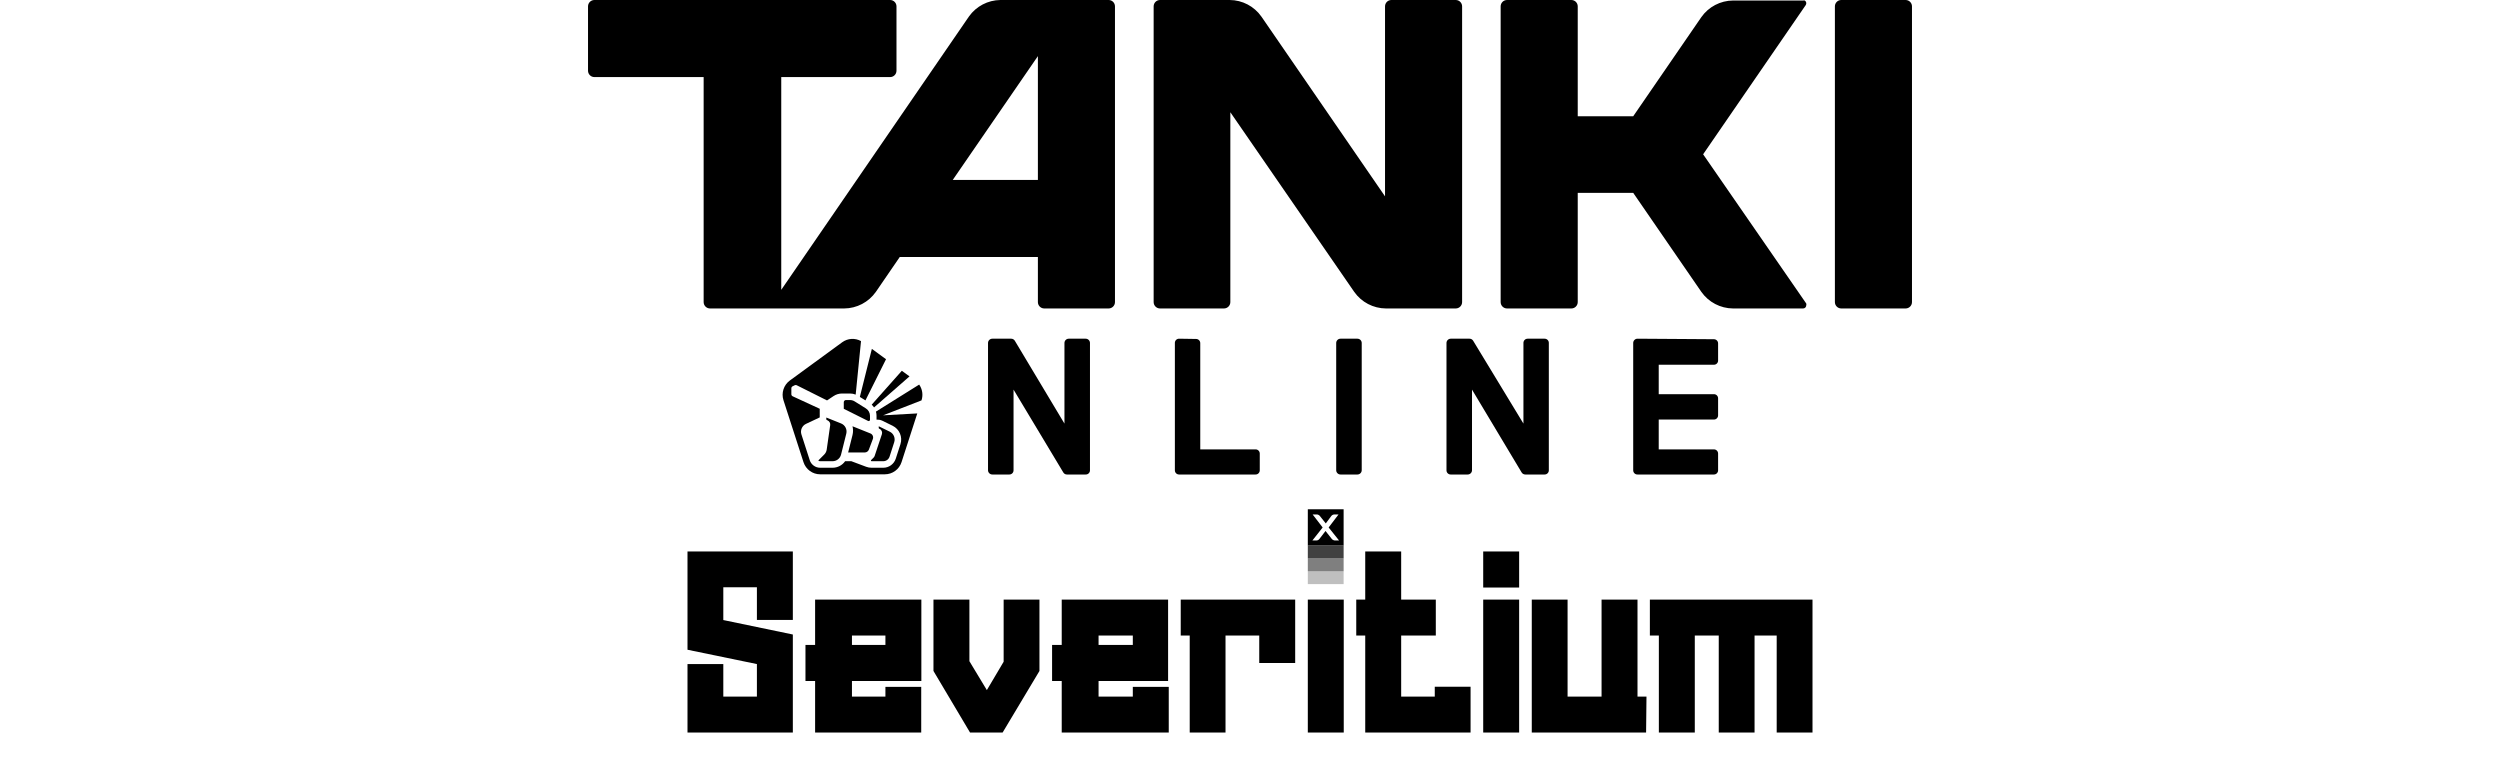
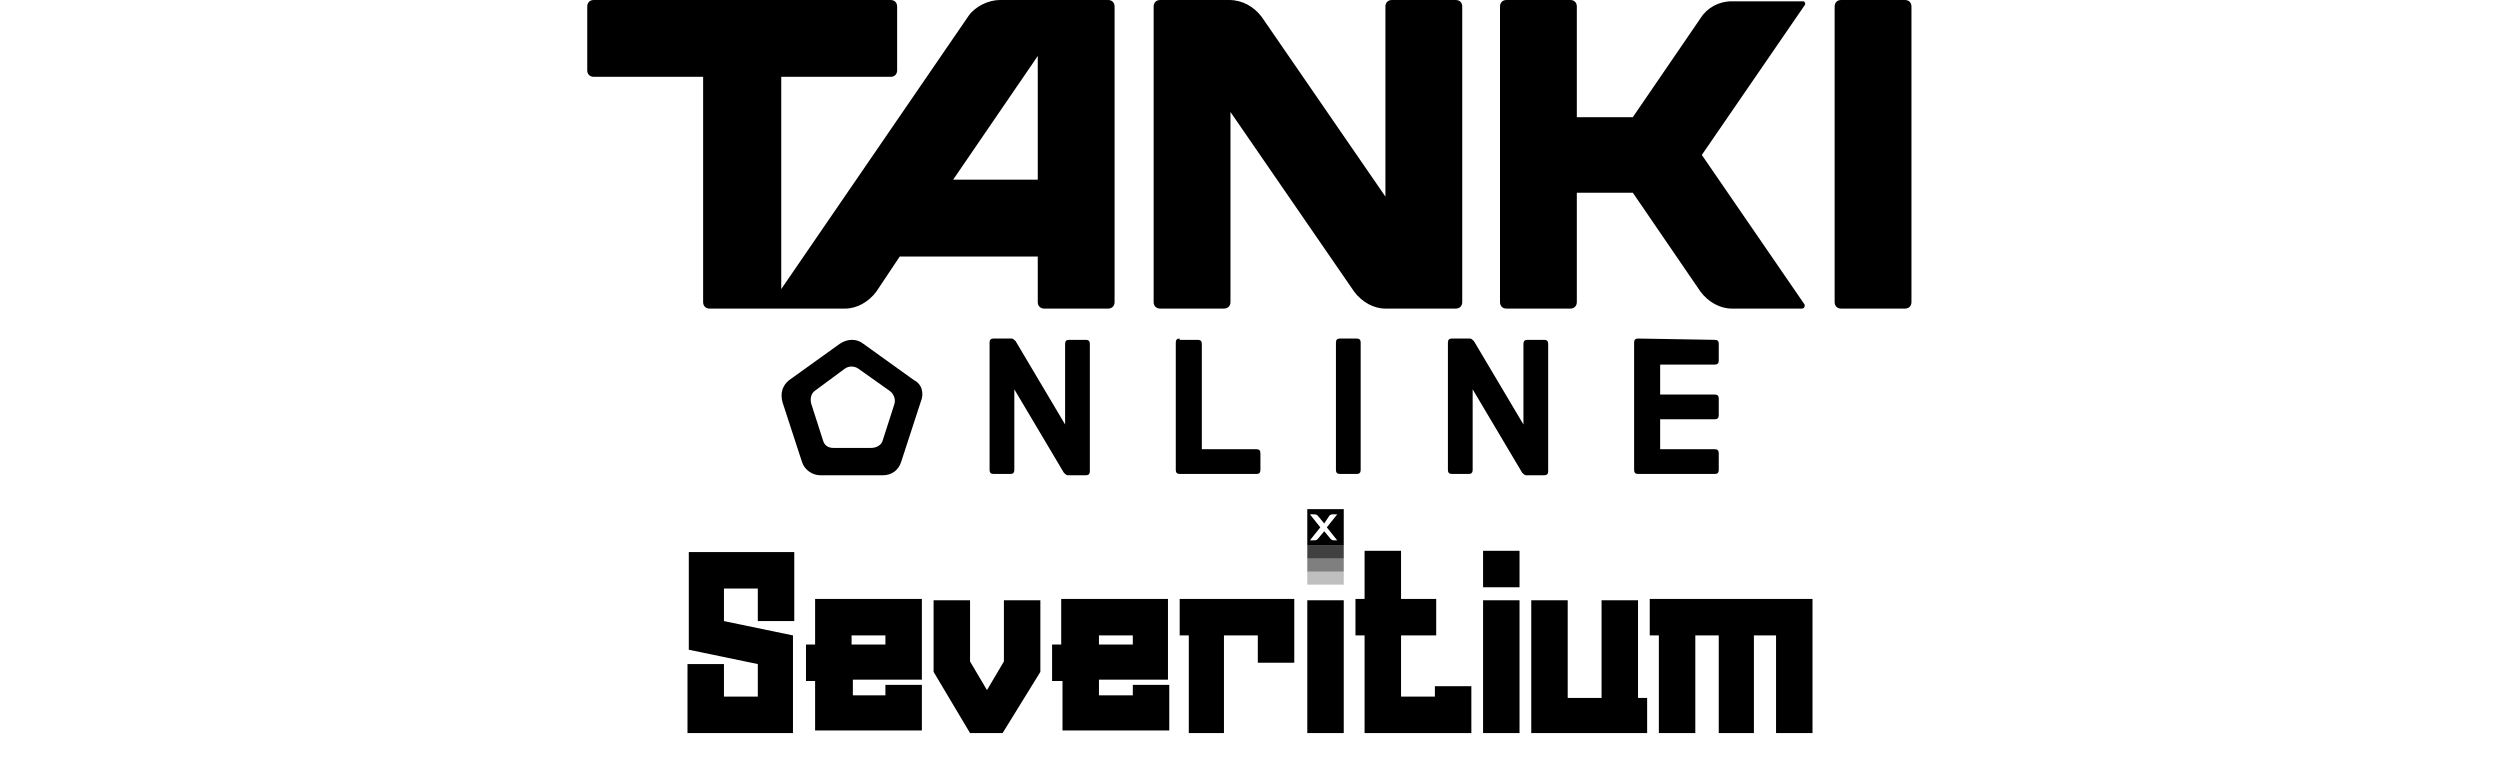
- <svg xmlns="http://www.w3.org/2000/svg" viewBox="0 0 192 60">
-   <path fill-rule="evenodd" d="M68.36 0a.49.49 0 0 1 .49.49v4.94a.49.49 0 0 1-.49.49H60v16.34l14.42-21A3 3 0 0 1 76.83 0h8.31a.49.49 0 0 1 .49.49V23.2a.49.49 0 0 1-.49.49H80.2a.49.49 0 0 1-.49-.49v-3.46H69.1l-1.83 2.67a3 3 0 0 1-2.44 1.28H54.54a.49.49 0 0 1-.5-.49V5.92h-8.39a.49.49 0 0 1-.49-.49V.49a.49.49 0 0 1 .49-.49Zm4.81 13.82 6.54-9.51v9.51Z" />
-   <path d="M89.09 0a.49.49 0 0 0-.49.49V23.2a.49.49 0 0 0 .49.49H94a.49.49 0 0 0 .49-.49V8.62L104 22.41a3 3 0 0 0 2.44 1.28h5.36a.49.49 0 0 0 .49-.49V.49a.49.49 0 0 0-.49-.49h-4.94a.49.49 0 0 0-.49.49v14.59l-9.49-13.8A3 3 0 0 0 94.44 0Zm26.65 0a.49.49 0 0 0-.49.49V23.2a.49.49 0 0 0 .49.49h4.94a.49.49 0 0 0 .49-.49v-8.39h4.26l5.23 7.6a3 3 0 0 0 2.44 1.28h5.38a.24.24 0 0 0 .24-.24.23.23 0 0 0 0-.14l-7.92-11.46L138.68.39a.25.25 0 0 0-.07-.35.3.3 0 0 0-.13 0h-5.38a3 3 0 0 0-2.44 1.28l-5.23 7.61h-4.26V.49a.49.49 0 0 0-.49-.49Z" />
-   <rect width="5.92" height="23.69" x="140.92" rx=".49" />
-   <rect width="1.96" height="10.43" x="102.62" y="26.012" rx=".33" />
-   <path d="M90.55 26.012a.32.32 0 0 0-.32.33v9.78a.32.32 0 0 0 .32.32h5.87a.32.32 0 0 0 .33-.32v-1.29a.32.32 0 0 0-.33-.32h-4.24v-8.15a.32.32 0 0 0-.32-.33zm35.21 0a.33.33 0 0 0-.33.33v9.78a.32.32 0 0 0 .33.32h5.87a.32.32 0 0 0 .32-.32v-1.29a.32.32 0 0 0-.32-.32h-4.24v-2.29h4.24a.32.32 0 0 0 .32-.32v-1.31a.32.32 0 0 0-.32-.32h-4.24v-2.26h4.24a.32.32 0 0 0 .32-.33v-1.3a.32.32 0 0 0-.32-.33zm-43.69 10.43h-.13a.32.32 0 0 1-.28-.16l-3.82-6.36v6.2a.32.32 0 0 1-.33.32h-1.3a.33.33 0 0 1-.33-.32v-9.78a.33.33 0 0 1 .33-.33h1.45a.33.33 0 0 1 .28.16l3.81 6.36v-6.19a.33.33 0 0 1 .33-.33h1.3a.33.33 0 0 1 .33.33v9.78a.32.32 0 0 1-.33.32zm35.21 0h-.14a.33.33 0 0 1-.28-.16l-3.81-6.36v6.2a.33.33 0 0 1-.33.32h-1.3a.32.32 0 0 1-.33-.32v-9.78a.33.33 0 0 1 .33-.33h1.44a.32.32 0 0 1 .28.16l3.86 6.36v-6.19a.32.32 0 0 1 .32-.33h1.31a.32.32 0 0 1 .32.33v9.78a.32.32 0 0 1-.32.32zm-49.233-8.854-1.581 3.163-.43-.268.923-3.69zM66.5 31.366a.67.67 0 0 1 .315.569v.304a.1.1 0 0 1-.146.09l-1.867-.934v-.503c0-.092.073-.166.163-.168h.315a.67.67 0 0 1 .356.102z" />
-   <path d="m63.516 30.753.502-.335c.193-.129.42-.197.651-.197h.611q.227 0 .436.084l.41-4.108a1.34 1.34 0 0 0-1.445.089l-4.021 2.937a1.36 1.36 0 0 0-.49 1.514l1.537 4.754c.18.558.697.936 1.28.936h4.97a1.35 1.35 0 0 0 1.282-.936l1.208-3.74-2.626.146 2.95-1.147.004-.013a1.36 1.36 0 0 0-.182-1.201l-3.32 2.075q.045.156.045.323v.299h.129q.155 0 .295.068l.812.398c.524.257.78.86.6 1.416l-.359 1.111a1.01 1.01 0 0 1-.958.697h-.9q-.214 0-.413-.074l-1.143-.429h-.475a1.18 1.18 0 0 1-.964.503h-.956a.84.84 0 0 1-.798-.58l-.638-1.976a.67.67 0 0 1 .352-.814l1.054-.496v-.663l-2.083-.961a.17.17 0 0 1-.097-.153v-.46a.17.17 0 0 1 .092-.15l.168-.084a.17.17 0 0 1 .15 0z" />
-   <path d="M63.46 32.066v.132c0 .026.015.05.038.06l.076.037a.34.34 0 0 1 .186.35l-.269 1.884a.67.67 0 0 1-.19.38l-.426.426a.05.05 0 0 0-.006.065q.056.021.117.021h.956a.67.67 0 0 0 .651-.508l.403-1.613a.67.67 0 0 0-.403-.78zm3.693 3.355h.684c.219 0 .412-.14.48-.348l.359-1.112a.67.67 0 0 0-.344-.809l-.811-.398-.035-.012v.121c0 .026.014.049.037.06l.038.02c.15.074.22.247.168.406l-.554 1.661a.34.34 0 0 1-.08.131l-.194.194a.05.05 0 0 0 .035.086h.214zm-.206-4.343q.102.097.179.213l2.725-2.385-.59-.43zm-1.474 1.659 1.372.55c.17.067.254.258.19.428l-.306.817a.34.34 0 0 1-.315.218h-1.277l.336-1.342a1.4 1.4 0 0 0 0-.67" />
-   <path d="M100.44 42.88h2.75v.99h-2.75z" opacity=".5" />
-   <path d="M100.44 43.87h2.75v.99h-2.75z" opacity=".25" />
-   <path d="M100.44 41.89h2.75v.99h-2.75z" opacity=".75" />
-   <path d="M100.44 39.11v2.78h2.75v-2.78Zm2.1 2.4a.34.34 0 0 1-.25-.11l-.49-.62-.46.6a.3.3 0 0 1-.26.13h-.29l.79-1-.77-1h.29a.32.32 0 0 1 .26.11l.46.58.43-.58a.32.32 0 0 1 .26-.11h.29l-.76 1 .8 1ZM60.89 56.26H52.8V51h2.75v2.5h2.58V51l-5.33-1.1v-7.55h8.09v5.26h-2.76V45.1h-2.58v2.52l5.34 1.11Zm1.71-3.96h-.74v-2.77h.74v-3.48h8.16v6.25h-5.33v1.2H68v-.75h2.75v3.51H62.6Zm2.83-3.49v.72H68v-.72ZM77 56.26h-2.5l-2.81-4.73v-5.48h2.76v4.73L75.79 53l1.29-2.18v-4.77h2.75v5.48Zm4.54-3.96h-.74v-2.77h.74v-3.48h8.17v6.25h-5.34v1.2H87v-.75h2.76v3.51h-8.22Zm2.83-3.49v.72H87v-.72Zm9.75 7.45h-2.75v-7.45h-.69v-2.76h8.79v4.87h-2.76v-2.11h-2.59Zm6.32-10.21h2.76v10.21h-2.76zm12.5 10.21h-8.09v-7.45h-.69v-2.76h.69v-3.7h2.76v3.7h2.66v2.76h-2.66v4.69h2.58v-.76h2.75Zm3.73-11.14h-2.76v-2.77h2.76Zm0 11.14h-2.76V46.05h2.76Zm9.75 0h-8.78V46.05h2.75v7.45H123v-7.45h2.76v7.45h.69Zm12.78 0h-2.75v-7.45h-1.7v7.45H132v-7.45h-1.84v7.45h-2.76v-7.45h-.69v-2.76h12.49Z" />
+ <svg xmlns="http://www.w3.org/2000/svg" xml:space="preserve" viewBox="0 0 192 60">
+   <g />
+   <path fill-rule="evenodd" d="M68.4 0c.3 0 .5.2.5.5v4.9c0 .3-.2.5-.5.5H60v16.3l14.4-21C74.9.5 75.9 0 76.8 0h8.3c.3 0 .5.2.5.5v22.7c0 .3-.2.5-.5.5h-4.9c-.3 0-.5-.2-.5-.5v-3.5H69.1l-1.8 2.7c-.6.8-1.5 1.3-2.4 1.3H54.5c-.3 0-.5-.2-.5-.5V5.9h-8.4c-.3 0-.5-.2-.5-.5V.5c0-.3.2-.5.5-.5zm4.8 13.8 6.5-9.5v9.5z" clip-rule="evenodd" />
+   <path d="M89.1 0c-.3 0-.5.2-.5.5v22.7c0 .3.2.5.5.5H94c.3 0 .5-.2.5-.5V8.6l9.5 13.8c.6.8 1.5 1.3 2.4 1.3h5.4c.3 0 .5-.2.5-.5V.5c0-.3-.2-.5-.5-.5h-4.9c-.3 0-.5.2-.5.5v14.6L96.9 1.3C96.3.5 95.4 0 94.4 0zm26.6 0c-.3 0-.5.2-.5.5v22.7c0 .3.2.5.5.5h4.9c.3 0 .5-.2.5-.5v-8.4h4.3l5.2 7.6c.6.8 1.5 1.3 2.4 1.3h5.4c.1 0 .2-.1.2-.2v-.1l-7.9-11.5L138.6.4c.1-.1 0-.3-.1-.3H133c-1 0-1.9.5-2.4 1.3L125.4 9h-4.3V.5c0-.3-.2-.5-.5-.5zm25.7 0c-.3 0-.5.2-.5.5v22.7c0 .3.2.5.5.5h4.9c.3 0 .5-.2.5-.5V.5c0-.3-.2-.5-.5-.5zm-38.8 26.3q0-.3.3-.3h1.3q.3 0 .3.3v9.8q0 .3-.3.3h-1.3q-.3 0-.3-.3zm-12-.3q-.3 0-.3.3v9.8q0 .3.3.3h5.9q.3 0 .3-.3v-1.3q0-.3-.3-.3h-4.2v-8.1q0-.3-.3-.3h-1.4zm35.2 0q-.3 0-.3.3v9.8q0 .3.3.3h5.9q.3 0 .3-.3v-1.3q0-.3-.3-.3h-4.2v-2.3h4.2q.3 0 .3-.3v-1.3q0-.3-.3-.3h-4.2V28h4.2q.3 0 .3-.3v-1.3q0-.3-.3-.3zM82.1 36.5H82c-.1 0-.2-.1-.3-.2l-3.8-6.4v6.2q0 .3-.3.3h-1.3q-.3 0-.3-.3v-9.8q0-.3.3-.3h1.4c.1 0 .2.1.3.2l3.8 6.4v-6.2q0-.3.3-.3h1.3q.3 0 .3.3v9.8q0 .3-.3.3zm35.2 0h-.1c-.1 0-.2-.1-.3-.2l-3.8-6.4v6.2q0 .3-.3.3h-1.3q-.3 0-.3-.3v-9.8q0-.3.3-.3h1.4c.1 0 .2.1.3.2l3.8 6.4v-6.2q0-.3.3-.3h1.3q.3 0 .3.3v9.8q0 .3-.3.3zm-47.1-7.3-3.9-2.8c-.5-.4-1.2-.4-1.8 0l-3.9 2.8c-.5.4-.7 1-.5 1.7l1.5 4.6c.2.6.8 1 1.4 1h4.8c.7 0 1.2-.4 1.4-1l1.5-4.6c.3-.7.1-1.4-.5-1.7M68.7 31l-.9 2.8c-.1.4-.5.6-.9.6H64c-.4 0-.7-.2-.8-.6l-.9-2.8c-.1-.4 0-.8.3-1l2.3-1.7c.3-.2.7-.2 1 0l2.4 1.7c.3.2.5.6.4 1" />
+   <path d="M100.4 42.9h2.8v1h-2.8z" opacity=".5" />
+   <path d="M100.4 43.9h2.8v1h-2.8z" opacity=".25" />
+   <path d="M100.4 41.9h2.8v1h-2.8z" opacity=".75" />
+   <path d="M100.4 39.1v2.8h2.8v-2.8zm2.1 2.4c-.1 0-.2 0-.3-.1l-.5-.6-.5.6c-.1.1-.2.1-.3.1h-.3l.8-1-.8-1h.3c.1 0 .2 0 .3.1l.5.6.4-.6c.1-.1.2-.1.3-.1h.3l-.8 1 .8 1zM60.9 56.3h-8.1V51h2.8v2.5h2.6V51l-5.3-1.1v-7.5H61v5.3h-2.8v-2.5h-2.6v2.5l5.3 1.1zm1.7-4h-.7v-2.8h.7V46h8.2v6.2h-5.3v1.2H68v-.8h2.8v3.5h-8.2zm2.8-3.5v.7H68v-.7zM77 56.3h-2.5l-2.8-4.7v-5.5h2.8v4.7l1.3 2.2 1.3-2.2v-4.7h2.8v5.5zm4.5-4h-.7v-2.8h.7V46h8.2v6.2h-5.3v1.2H87v-.8h2.8v3.5h-8.2v-3.8zm2.9-3.5v.7H87v-.7zm9.7 7.5h-2.8v-7.5h-.7V46h8.8v4.9h-2.8v-2.1H94v7.5zm6.3-10.2h2.8v10.2h-2.8zm12.5 10.2h-8.1v-7.5h-.7V46h.7v-3.7h2.8V46h2.7v2.8h-2.7v4.7h2.6v-.8h2.8v3.6zm3.8-11.2h-2.8v-2.8h2.8zm0 11.2h-2.8V46.1h2.8zm9.7 0h-8.8V46.1h2.8v7.5h2.6v-7.5h2.8v7.5h.7v2.7zm12.8 0h-2.8v-7.5h-1.7v7.5H132v-7.5h-1.8v7.5h-2.8v-7.5h-.7V46h12.5z" />
</svg>
